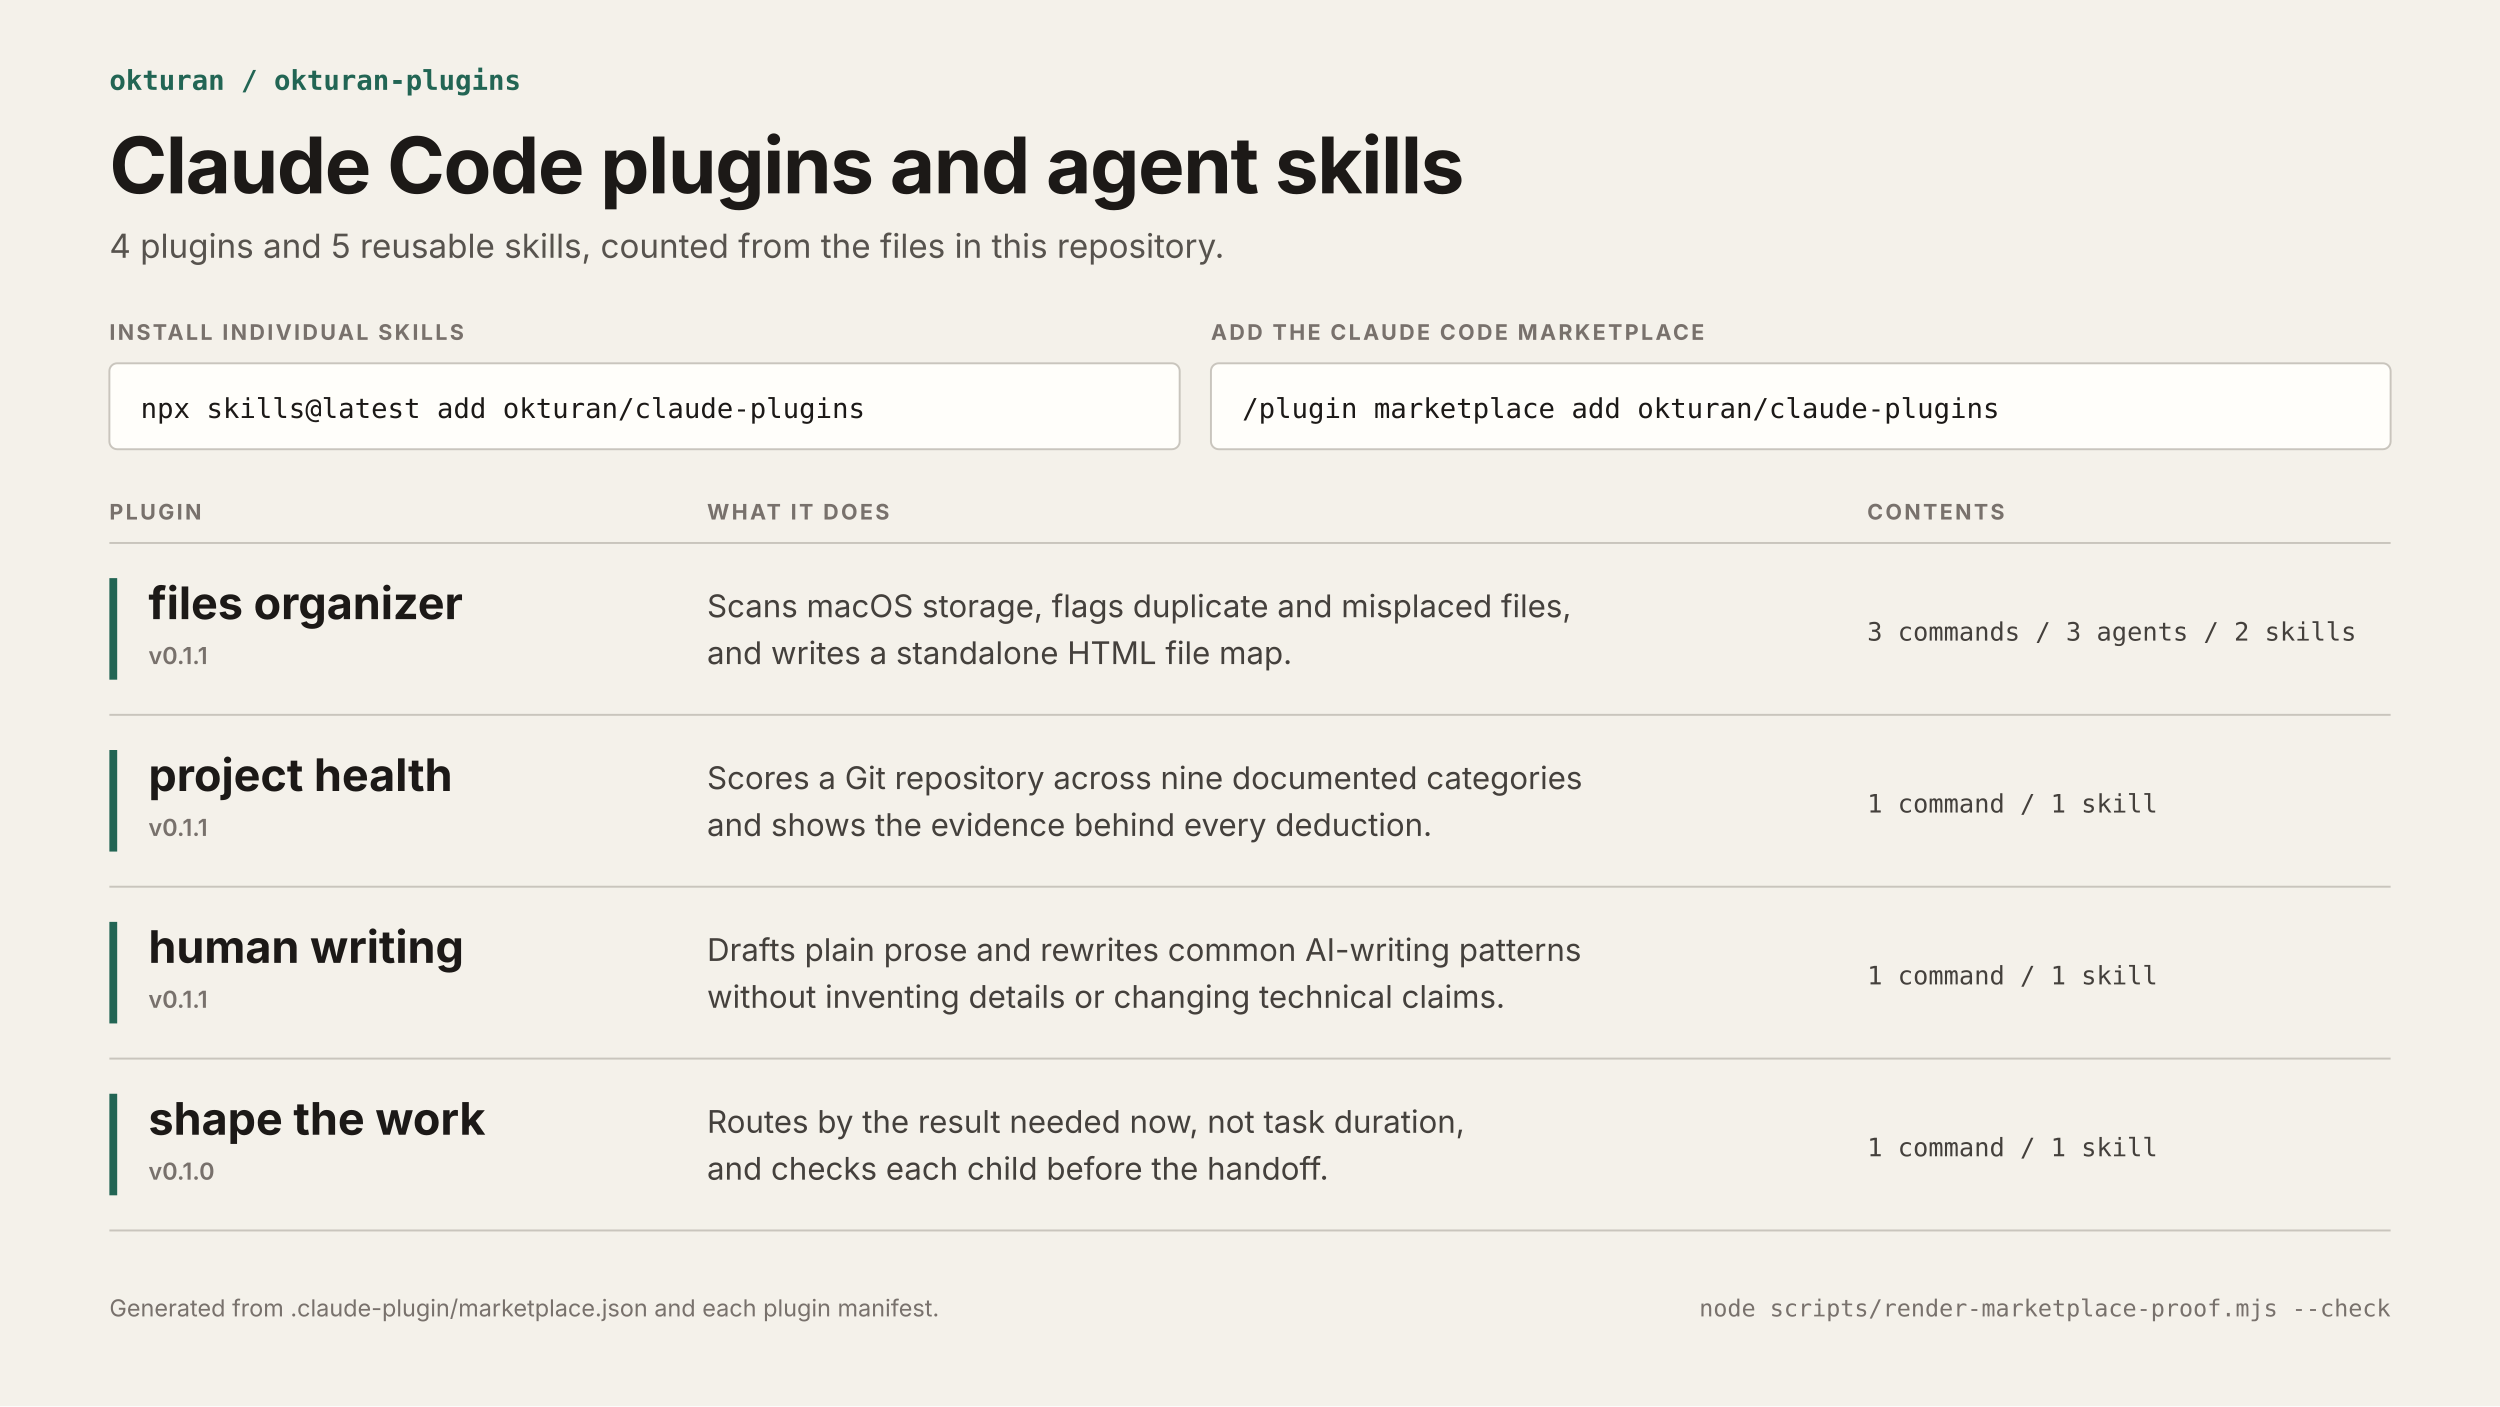
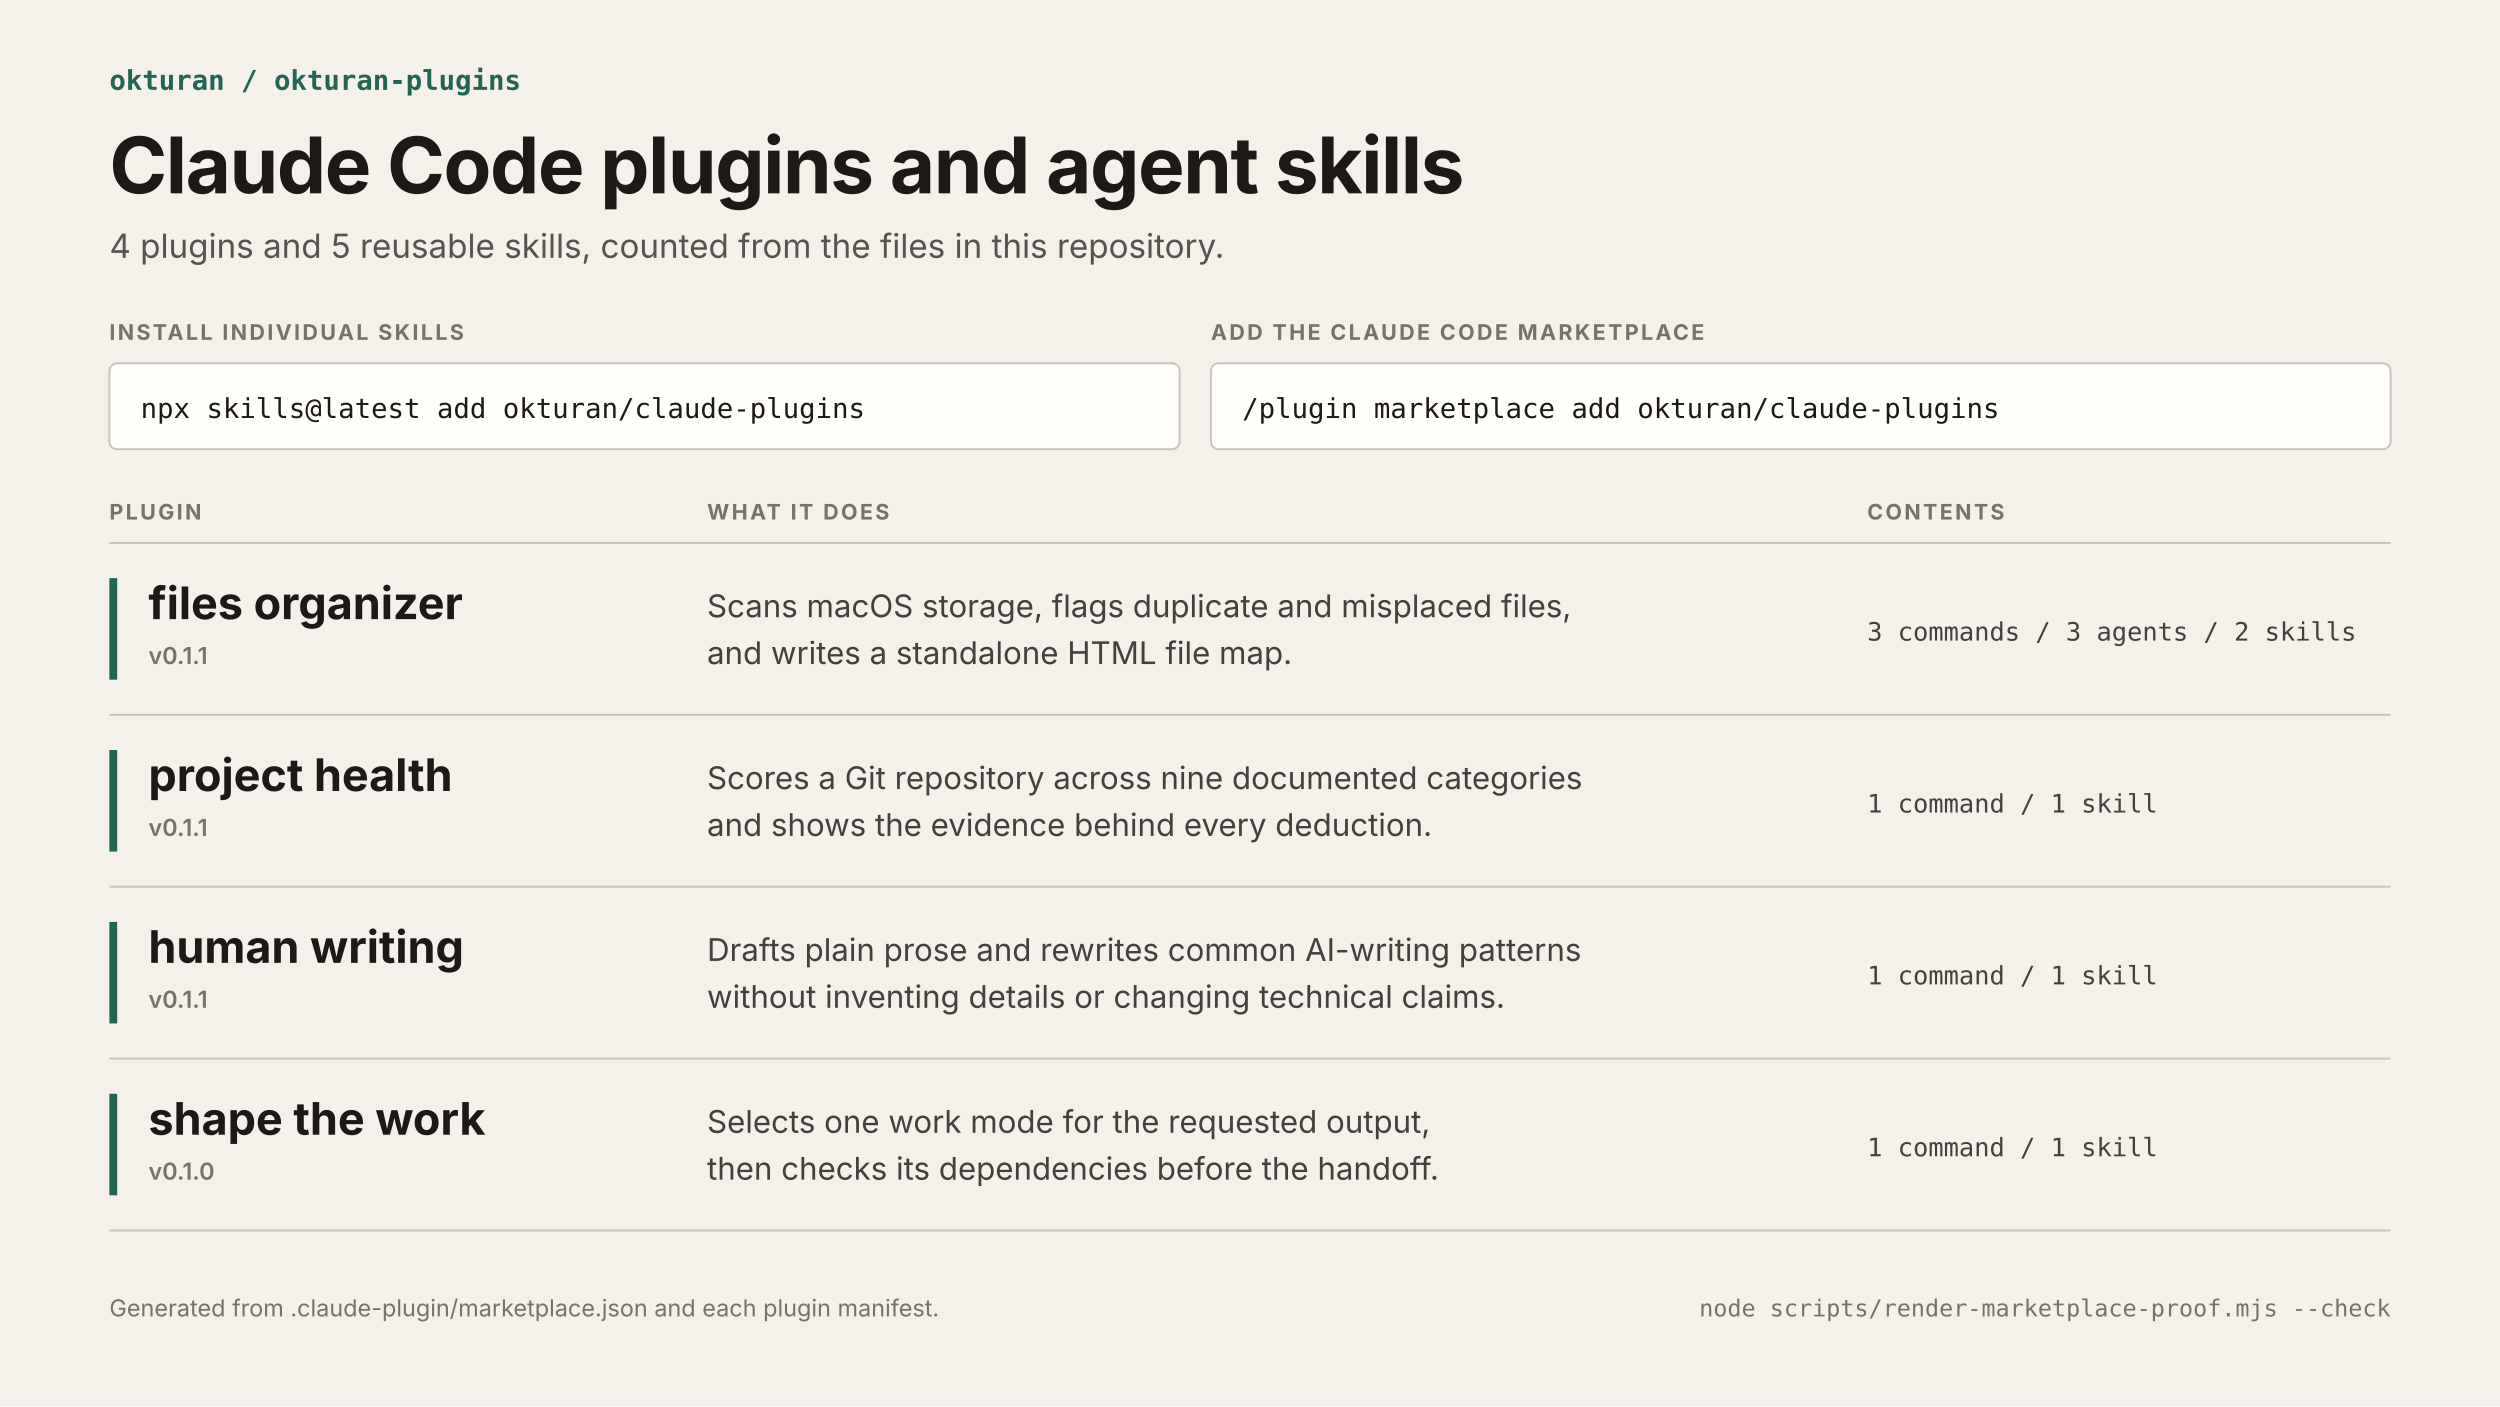
<svg xmlns="http://www.w3.org/2000/svg" width="1280" height="720" viewBox="0 0 1280 720" role="img" aria-labelledby="title desc">
  <defs>
    <style>
      text { fill: #1c1917; font-family: -apple-system, BlinkMacSystemFont, "Segoe UI", sans-serif; }
      .repo { fill: #226554; font-size: 14px; font-weight: 650; }
      .hero { font-size: 40px; font-weight: 680; letter-spacing: -0.7px; }
      .sub { fill: #57534e; font-size: 17px; }
      .column { fill: #78716c; font-size: 11px; font-weight: 700; letter-spacing: 1.2px; }
      .row-title { font-size: 23px; font-weight: 650; text-transform: capitalize; }
      .version { fill: #78716c; font-size: 12px; font-weight: 600; }
      .body { fill: #44403c; font-size: 16px; }
      .contents { fill: #44403c; font-size: 13px; }
      .code { font-size: 14px; }
      .footer { fill: #78716c; font-size: 12px; }
      .rule { stroke: #c9c5bd; stroke-width: 1; }
      .mono { font-family: ui-monospace, SFMono-Regular, Menlo, monospace; }
    </style>
  </defs>
  <rect width="1280" height="720" fill="#f4f1ea" />
  <text x="56" y="46" class="repo mono">okturan / okturan-plugins</text>
  <text x="56" y="99" class="hero">Claude Code plugins and agent skills</text>
  <text x="56" y="132" class="sub">4 plugins and 5 reusable skills, counted from the files in this repository.</text>
  <text x="56" y="174" class="column">INSTALL INDIVIDUAL SKILLS</text>
  <g transform="translate(56 186)">
    <rect width="548" height="44" rx="4" fill="#fffefa" stroke="#c9c5bd" />
    <text x="16" y="28" class="code mono">npx skills@latest add okturan/claude-plugins</text>
  </g>
  <text x="620" y="174" class="column">ADD THE CLAUDE CODE MARKETPLACE</text>
  <g transform="translate(620 186)">
    <rect width="604" height="44" rx="4" fill="#fffefa" stroke="#c9c5bd" />
    <text x="16" y="28" class="code mono">/plugin marketplace add okturan/claude-plugins</text>
  </g>
  <text x="56" y="266" class="column">PLUGIN</text>
  <text x="362" y="266" class="column">WHAT IT DOES</text>
  <text x="956" y="266" class="column">CONTENTS</text>
  <g transform="translate(56 278)">
    <line x1="0" y1="0" x2="1168" y2="0" class="rule" />
    <rect x="0" y="18" width="4" height="52" fill="#226554" />
    <text x="20" y="39" class="row-title">files organizer</text>
    <text x="20" y="62" class="version">v0.1.1</text>
    <text x="306" y="38" class="body">Scans macOS storage, flags duplicate and misplaced files,</text>
    <text x="306" y="62" class="body">and writes a standalone HTML file map.</text>
    <text x="900" y="50" class="contents mono">3 commands / 3 agents / 2 skills</text>
  </g>
  <g transform="translate(56 366)">
    <line x1="0" y1="0" x2="1168" y2="0" class="rule" />
    <rect x="0" y="18" width="4" height="52" fill="#226554" />
    <text x="20" y="39" class="row-title">project health</text>
    <text x="20" y="62" class="version">v0.1.1</text>
    <text x="306" y="38" class="body">Scores a Git repository across nine documented categories</text>
    <text x="306" y="62" class="body">and shows the evidence behind every deduction.</text>
    <text x="900" y="50" class="contents mono">1 command / 1 skill</text>
  </g>
  <g transform="translate(56 454)">
    <line x1="0" y1="0" x2="1168" y2="0" class="rule" />
    <rect x="0" y="18" width="4" height="52" fill="#226554" />
    <text x="20" y="39" class="row-title">human writing</text>
    <text x="20" y="62" class="version">v0.1.1</text>
    <text x="306" y="38" class="body">Drafts plain prose and rewrites common AI-writing patterns</text>
    <text x="306" y="62" class="body">without inventing details or changing technical claims.</text>
    <text x="900" y="50" class="contents mono">1 command / 1 skill</text>
  </g>
  <g transform="translate(56 542)">
    <line x1="0" y1="0" x2="1168" y2="0" class="rule" />
    <rect x="0" y="18" width="4" height="52" fill="#226554" />
    <text x="20" y="39" class="row-title">shape the work</text>
    <text x="20" y="62" class="version">v0.1.0</text>
-     <text x="306" y="38" class="body">Routes by the result needed now, not task duration,</text>
-     <text x="306" y="62" class="body">and checks each child before the handoff.</text>
+     <text x="306" y="38" class="body">Selects one work mode for the requested output,</text>
+     <text x="306" y="62" class="body">then checks its dependencies before the handoff.</text>
    <text x="900" y="50" class="contents mono">1 command / 1 skill</text>
  </g>
  <line x1="56" y1="630" x2="1224" y2="630" class="rule" />
  <text x="56" y="674" class="footer">Generated from .claude-plugin/marketplace.json and each plugin manifest.</text>
  <text x="1224" y="674" text-anchor="end" class="footer mono">node scripts/render-marketplace-proof.mjs --check</text>
</svg>
